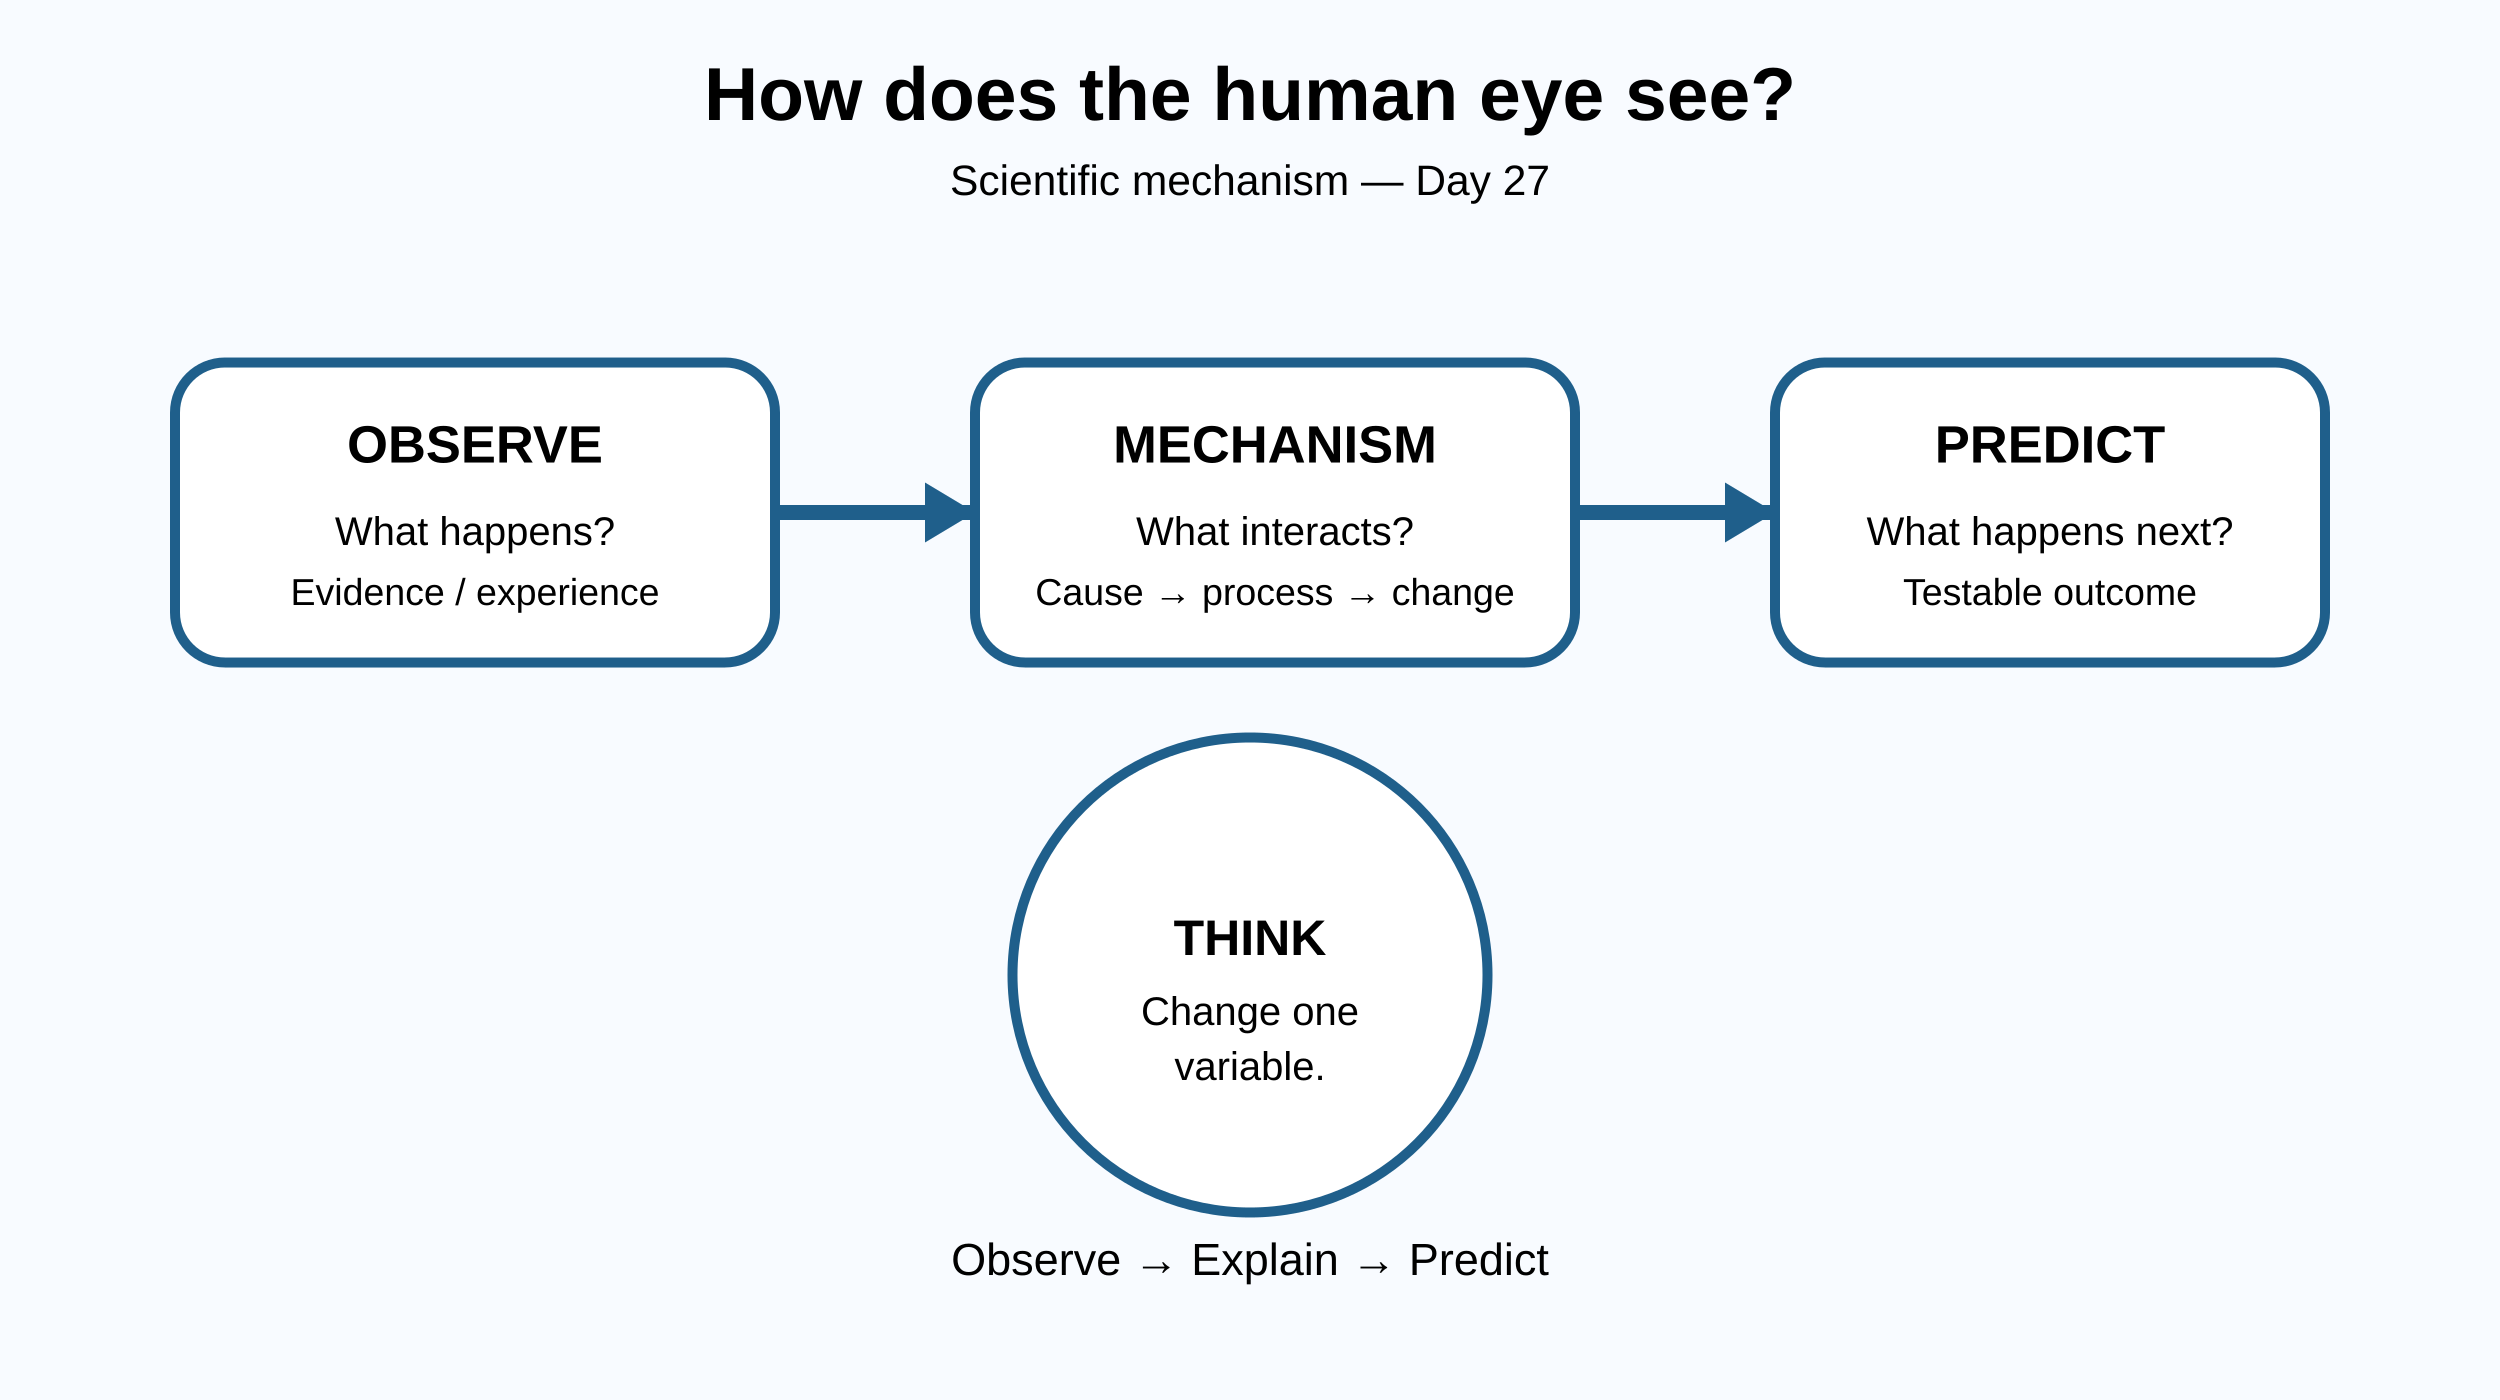
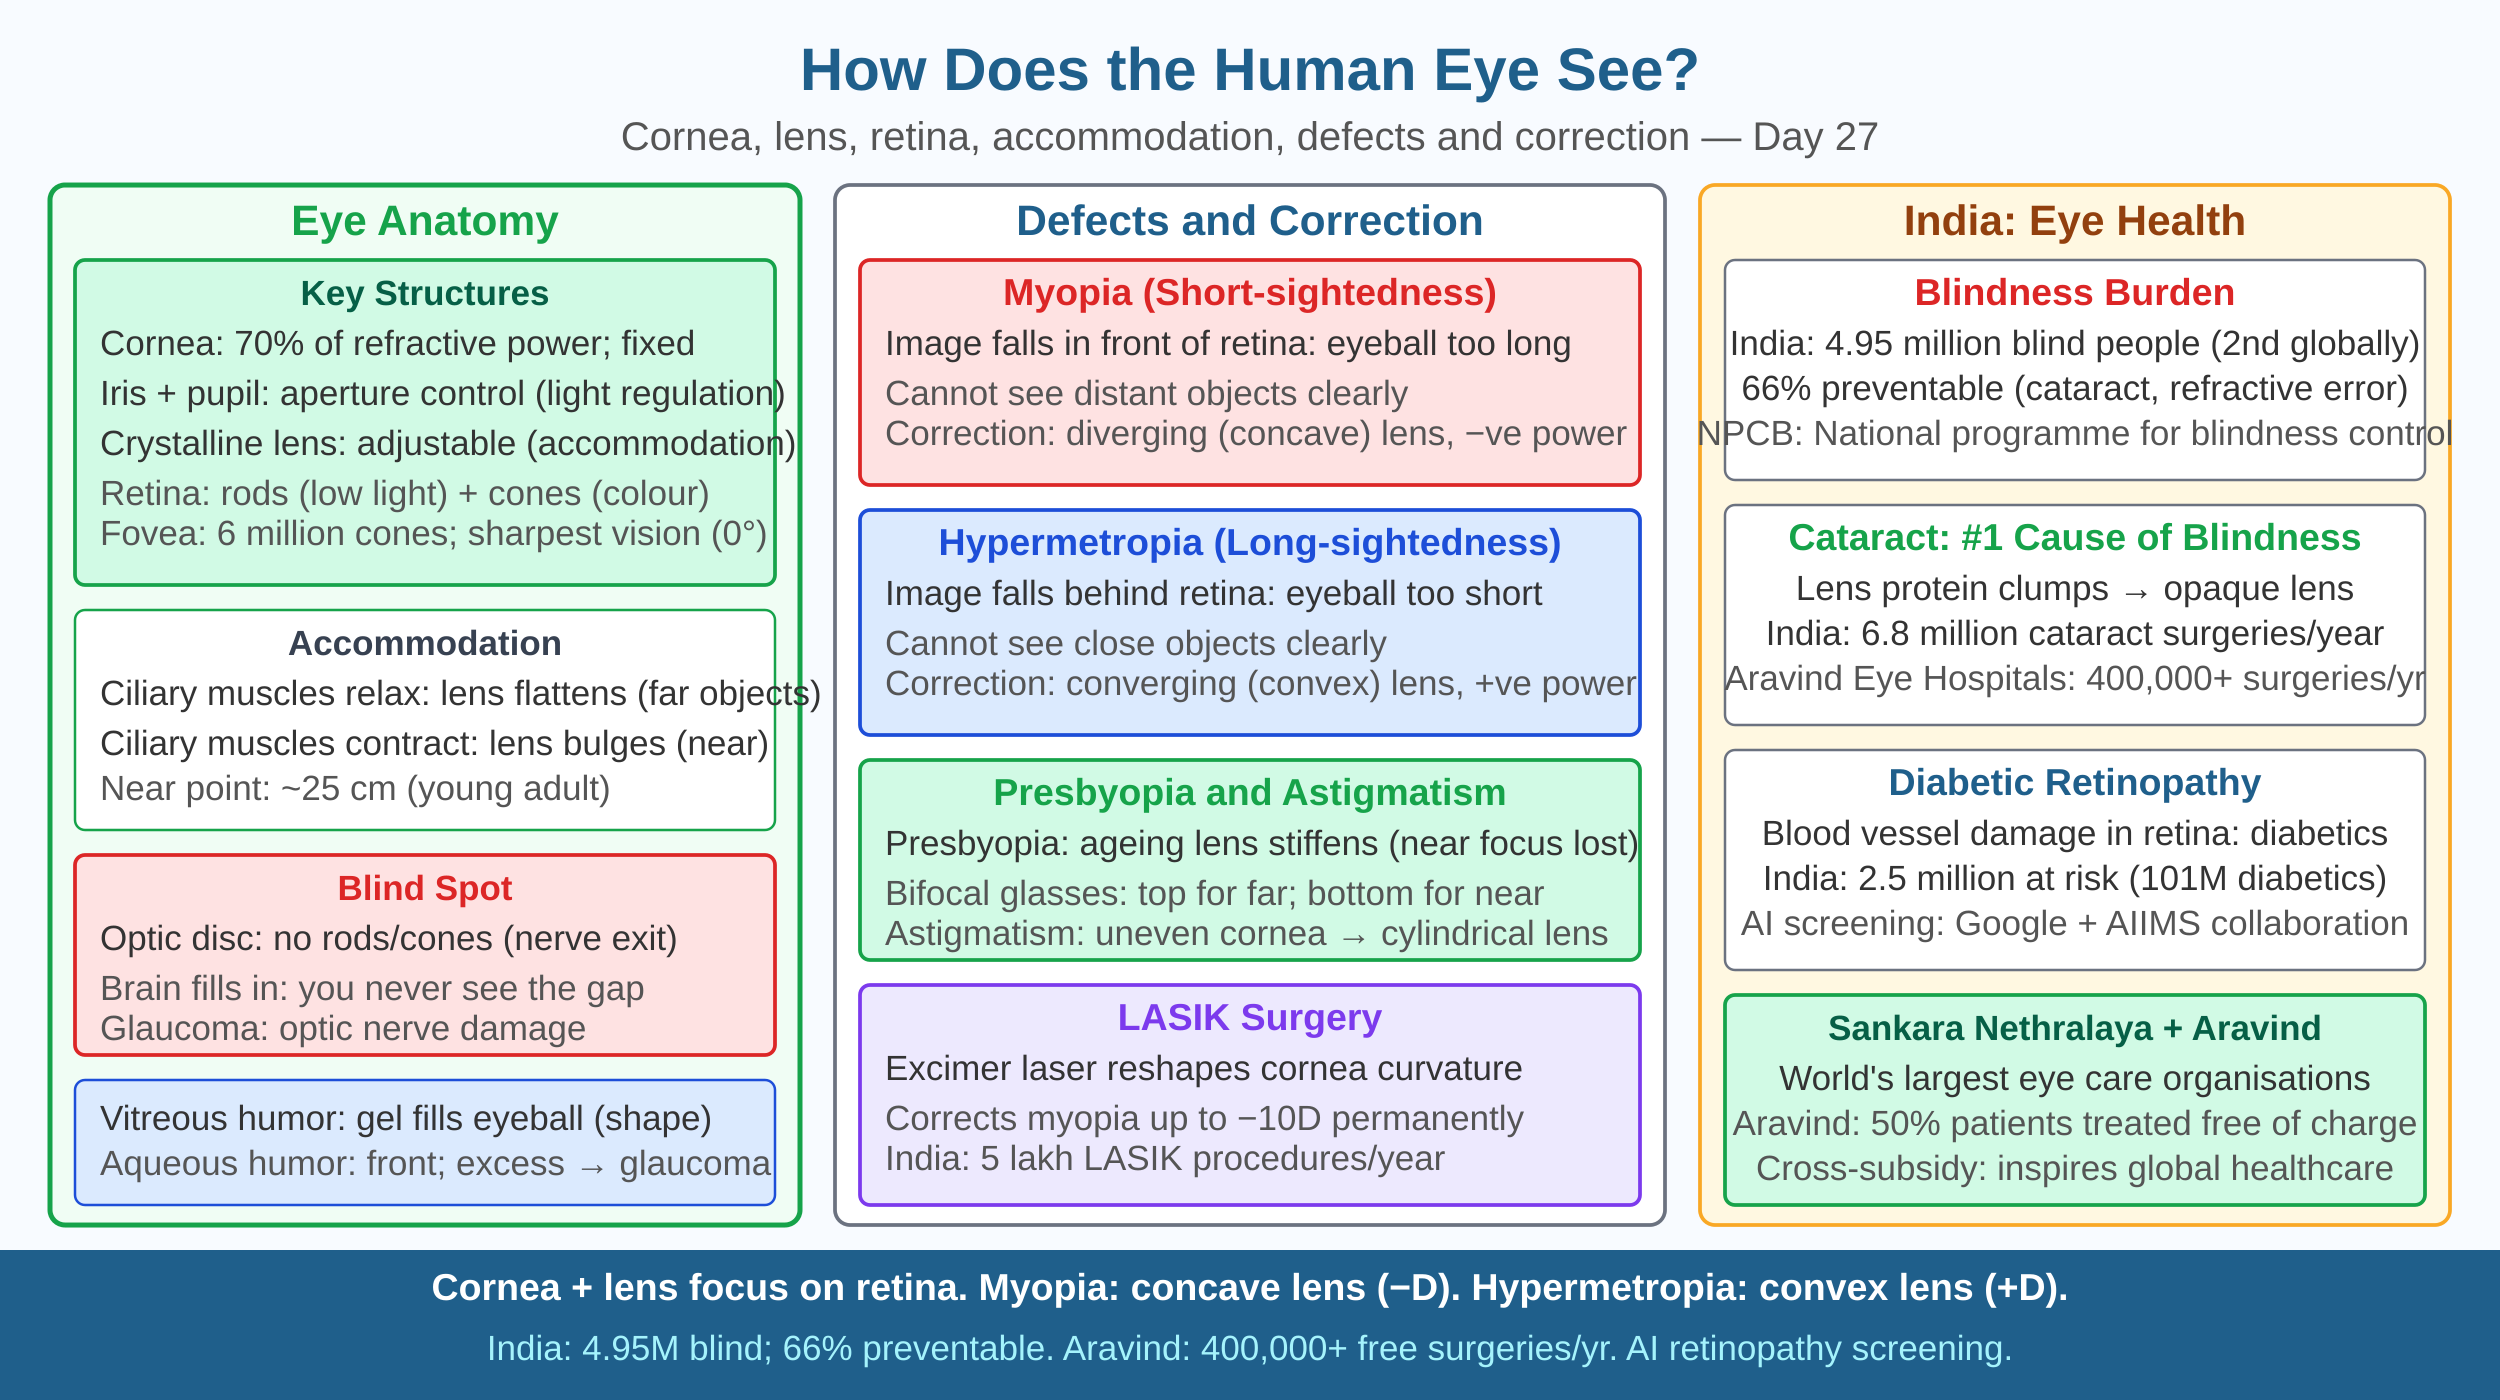
<svg xmlns="http://www.w3.org/2000/svg" width="1000" height="560" viewBox="0 0 1000 560">
  <rect width="1000" height="560" fill="#f8fbff" />
-   <text x="500" y="48" text-anchor="middle" font-family="Arial" font-size="30" font-weight="700">How does the human eye see?</text>
-   <text x="500" y="78" text-anchor="middle" font-family="Arial" font-size="17">Scientific mechanism — Day 27</text>
-   <rect x="70" y="145" width="240" height="120" rx="20" fill="white" stroke="#1f5f8b" stroke-width="4" />
-   <text x="190" y="185" text-anchor="middle" font-family="Arial" font-size="21" font-weight="700">OBSERVE</text>
-   <text x="190" y="218" text-anchor="middle" font-family="Arial" font-size="16">What happens?</text>
-   <text x="190" y="242" text-anchor="middle" font-family="Arial" font-size="15">Evidence / experience</text>
-   <line x1="310" y1="205" x2="390" y2="205" stroke="#1f5f8b" stroke-width="6" />
-   <polygon points="390,205 370,193 370,217" fill="#1f5f8b" />
-   <rect x="390" y="145" width="240" height="120" rx="20" fill="white" stroke="#1f5f8b" stroke-width="4" />
-   <text x="510" y="185" text-anchor="middle" font-family="Arial" font-size="21" font-weight="700">MECHANISM</text>
-   <text x="510" y="218" text-anchor="middle" font-family="Arial" font-size="16">What interacts?</text>
-   <text x="510" y="242" text-anchor="middle" font-family="Arial" font-size="15">Cause → process → change</text>
-   <line x1="630" y1="205" x2="710" y2="205" stroke="#1f5f8b" stroke-width="6" />
-   <polygon points="710,205 690,193 690,217" fill="#1f5f8b" />
-   <rect x="710" y="145" width="220" height="120" rx="20" fill="white" stroke="#1f5f8b" stroke-width="4" />
-   <text x="820" y="185" text-anchor="middle" font-family="Arial" font-size="21" font-weight="700">PREDICT</text>
-   <text x="820" y="218" text-anchor="middle" font-family="Arial" font-size="16">What happens next?</text>
-   <text x="820" y="242" text-anchor="middle" font-family="Arial" font-size="15">Testable outcome</text>
-   <circle cx="500" cy="390" r="95" fill="white" stroke="#1f5f8b" stroke-width="4" />
-   <text x="500" y="382" text-anchor="middle" font-family="Arial" font-size="20" font-weight="700">THINK</text>
-   <text x="500" y="410" text-anchor="middle" font-family="Arial" font-size="16">Change one</text>
-   <text x="500" y="432" text-anchor="middle" font-family="Arial" font-size="16">variable.</text>
-   <text x="500" y="510" text-anchor="middle" font-family="Arial" font-size="18">Observe → Explain → Predict</text>
+   <text x="500" y="36" text-anchor="middle" font-family="Arial" font-size="24" font-weight="700" fill="#1f5f8b">How Does the Human Eye See?</text>
+   <text x="500" y="60" text-anchor="middle" font-family="Arial" font-size="16" fill="#555">Cornea, lens, retina, accommodation, defects and correction — Day 27</text>
+   <rect x="20" y="74" width="300" height="416" rx="6" fill="#f0fdf4" stroke="#16a34a" stroke-width="2" />
+   <text x="170" y="94" text-anchor="middle" font-family="Arial" font-size="17" font-weight="700" fill="#16a34a">Eye Anatomy</text>
+   <rect x="30" y="104" width="280" height="130" rx="4" fill="#d1fae5" stroke="#16a34a" stroke-width="1.5" />
+   <text x="170" y="122" text-anchor="middle" font-family="Arial" font-size="14" font-weight="700" fill="#065f46">Key Structures</text>
+   <text x="40" y="142" font-family="Arial" font-size="14" fill="#333">Cornea: 70% of refractive power; fixed</text>
+   <text x="40" y="162" font-family="Arial" font-size="14" fill="#333">Iris + pupil: aperture control (light regulation)</text>
+   <text x="40" y="182" font-family="Arial" font-size="14" fill="#333">Crystalline lens: adjustable (accommodation)</text>
+   <text x="40" y="202" font-family="Arial" font-size="14" fill="#555">Retina: rods (low light) + cones (colour)</text>
+   <text x="40" y="218" font-family="Arial" font-size="14" fill="#555">Fovea: 6 million cones; sharpest vision (0°)</text>
+   <rect x="30" y="244" width="280" height="88" rx="4" fill="white" stroke="#16a34a" stroke-width="1" />
+   <text x="170" y="262" text-anchor="middle" font-family="Arial" font-size="14" font-weight="700" fill="#374151">Accommodation</text>
+   <text x="40" y="282" font-family="Arial" font-size="14" fill="#333">Ciliary muscles relax: lens flattens (far objects)</text>
+   <text x="40" y="302" font-family="Arial" font-size="14" fill="#333">Ciliary muscles contract: lens bulges (near)</text>
+   <text x="40" y="320" font-family="Arial" font-size="14" fill="#555">Near point: ~25 cm (young adult)</text>
+   <rect x="30" y="342" width="280" height="80" rx="4" fill="#fee2e2" stroke="#dc2626" stroke-width="1.5" />
+   <text x="170" y="360" text-anchor="middle" font-family="Arial" font-size="14" font-weight="700" fill="#dc2626">Blind Spot</text>
+   <text x="40" y="380" font-family="Arial" font-size="14" fill="#333">Optic disc: no rods/cones (nerve exit)</text>
+   <text x="40" y="400" font-family="Arial" font-size="14" fill="#555">Brain fills in: you never see the gap</text>
+   <text x="40" y="416" font-family="Arial" font-size="14" fill="#555">Glaucoma: optic nerve damage</text>
+   <rect x="30" y="432" width="280" height="50" rx="4" fill="#dbeafe" stroke="#1d4ed8" stroke-width="1" />
+   <text x="40" y="452" font-family="Arial" font-size="14" fill="#333">Vitreous humor: gel fills eyeball (shape)</text>
+   <text x="40" y="470" font-family="Arial" font-size="14" fill="#555">Aqueous humor: front; excess → glaucoma</text>
+   <rect x="334" y="74" width="332" height="416" rx="6" fill="white" stroke="#6b7280" stroke-width="1.5" />
+   <text x="500" y="94" text-anchor="middle" font-family="Arial" font-size="17" font-weight="700" fill="#1f5f8b">Defects and Correction</text>
+   <rect x="344" y="104" width="312" height="90" rx="4" fill="#fee2e2" stroke="#dc2626" stroke-width="1.5" />
+   <text x="500" y="122" text-anchor="middle" font-family="Arial" font-size="15" font-weight="700" fill="#dc2626">Myopia (Short-sightedness)</text>
+   <text x="354" y="142" font-family="Arial" font-size="14" fill="#333">Image falls in front of retina: eyeball too long</text>
+   <text x="354" y="162" font-family="Arial" font-size="14" fill="#555">Cannot see distant objects clearly</text>
+   <text x="354" y="178" font-family="Arial" font-size="14" fill="#555">Correction: diverging (concave) lens, −ve power</text>
+   <rect x="344" y="204" width="312" height="90" rx="4" fill="#dbeafe" stroke="#1d4ed8" stroke-width="1.5" />
+   <text x="500" y="222" text-anchor="middle" font-family="Arial" font-size="15" font-weight="700" fill="#1d4ed8">Hypermetropia (Long-sightedness)</text>
+   <text x="354" y="242" font-family="Arial" font-size="14" fill="#333">Image falls behind retina: eyeball too short</text>
+   <text x="354" y="262" font-family="Arial" font-size="14" fill="#555">Cannot see close objects clearly</text>
+   <text x="354" y="278" font-family="Arial" font-size="14" fill="#555">Correction: converging (convex) lens, +ve power</text>
+   <rect x="344" y="304" width="312" height="80" rx="4" fill="#d1fae5" stroke="#16a34a" stroke-width="1.5" />
+   <text x="500" y="322" text-anchor="middle" font-family="Arial" font-size="15" font-weight="700" fill="#16a34a">Presbyopia and Astigmatism</text>
+   <text x="354" y="342" font-family="Arial" font-size="14" fill="#333">Presbyopia: ageing lens stiffens (near focus lost)</text>
+   <text x="354" y="362" font-family="Arial" font-size="14" fill="#555">Bifocal glasses: top for far; bottom for near</text>
+   <text x="354" y="378" font-family="Arial" font-size="14" fill="#555">Astigmatism: uneven cornea → cylindrical lens</text>
+   <rect x="344" y="394" width="312" height="88" rx="4" fill="#ede9fe" stroke="#7c3aed" stroke-width="1.5" />
+   <text x="500" y="412" text-anchor="middle" font-family="Arial" font-size="15" font-weight="700" fill="#7c3aed">LASIK Surgery</text>
+   <text x="354" y="432" font-family="Arial" font-size="14" fill="#333">Excimer laser reshapes cornea curvature</text>
+   <text x="354" y="452" font-family="Arial" font-size="14" fill="#555">Corrects myopia up to −10D permanently</text>
+   <text x="354" y="468" font-family="Arial" font-size="14" fill="#555">India: 5 lakh LASIK procedures/year</text>
+   <rect x="680" y="74" width="300" height="416" rx="6" fill="#fff8e1" stroke="#f9a825" stroke-width="1.5" />
+   <text x="830" y="94" text-anchor="middle" font-family="Arial" font-size="17" font-weight="700" fill="#92400e">India: Eye Health</text>
+   <rect x="690" y="104" width="280" height="88" rx="4" fill="white" stroke="#6b7280" stroke-width="1" />
+   <text x="830" y="122" text-anchor="middle" font-family="Arial" font-size="15" font-weight="700" fill="#dc2626">Blindness Burden</text>
+   <text x="830" y="142" text-anchor="middle" font-family="Arial" font-size="14" fill="#333">India: 4.95 million blind people (2nd globally)</text>
+   <text x="830" y="160" text-anchor="middle" font-family="Arial" font-size="14" fill="#333">66% preventable (cataract, refractive error)</text>
+   <text x="830" y="178" text-anchor="middle" font-family="Arial" font-size="14" fill="#555">NPCB: National programme for blindness control</text>
+   <rect x="690" y="202" width="280" height="88" rx="4" fill="white" stroke="#6b7280" stroke-width="1" />
+   <text x="830" y="220" text-anchor="middle" font-family="Arial" font-size="15" font-weight="700" fill="#16a34a">Cataract: #1 Cause of Blindness</text>
+   <text x="830" y="240" text-anchor="middle" font-family="Arial" font-size="14" fill="#333">Lens protein clumps → opaque lens</text>
+   <text x="830" y="258" text-anchor="middle" font-family="Arial" font-size="14" fill="#333">India: 6.8 million cataract surgeries/year</text>
+   <text x="830" y="276" text-anchor="middle" font-family="Arial" font-size="14" fill="#555">Aravind Eye Hospitals: 400,000+ surgeries/yr</text>
+   <rect x="690" y="300" width="280" height="88" rx="4" fill="white" stroke="#6b7280" stroke-width="1" />
+   <text x="830" y="318" text-anchor="middle" font-family="Arial" font-size="15" font-weight="700" fill="#1f5f8b">Diabetic Retinopathy</text>
+   <text x="830" y="338" text-anchor="middle" font-family="Arial" font-size="14" fill="#333">Blood vessel damage in retina: diabetics</text>
+   <text x="830" y="356" text-anchor="middle" font-family="Arial" font-size="14" fill="#333">India: 2.5 million at risk (101M diabetics)</text>
+   <text x="830" y="374" text-anchor="middle" font-family="Arial" font-size="14" fill="#555">AI screening: Google + AIIMS collaboration</text>
+   <rect x="690" y="398" width="280" height="84" rx="4" fill="#d1fae5" stroke="#16a34a" stroke-width="1.5" />
+   <text x="830" y="416" text-anchor="middle" font-family="Arial" font-size="14" font-weight="700" fill="#065f46">Sankara Nethralaya + Aravind</text>
+   <text x="830" y="436" text-anchor="middle" font-family="Arial" font-size="14" fill="#333">World's largest eye care organisations</text>
+   <text x="830" y="454" text-anchor="middle" font-family="Arial" font-size="14" fill="#555">Aravind: 50% patients treated free of charge</text>
+   <text x="830" y="472" text-anchor="middle" font-family="Arial" font-size="14" fill="#555">Cross-subsidy: inspires global healthcare</text>
+   <rect x="0" y="500" width="1000" height="60" fill="#1f5f8b" />
+   <text x="500" y="520" text-anchor="middle" font-family="Arial" font-size="15" font-weight="700" fill="white">Cornea + lens focus on retina. Myopia: concave lens (−D). Hypermetropia: convex lens (+D).</text>
+   <text x="500" y="544" text-anchor="middle" font-family="Arial" font-size="14" fill="#a5f3fc">India: 4.95M blind; 66% preventable. Aravind: 400,000+ free surgeries/yr. AI retinopathy screening.</text>
</svg>
